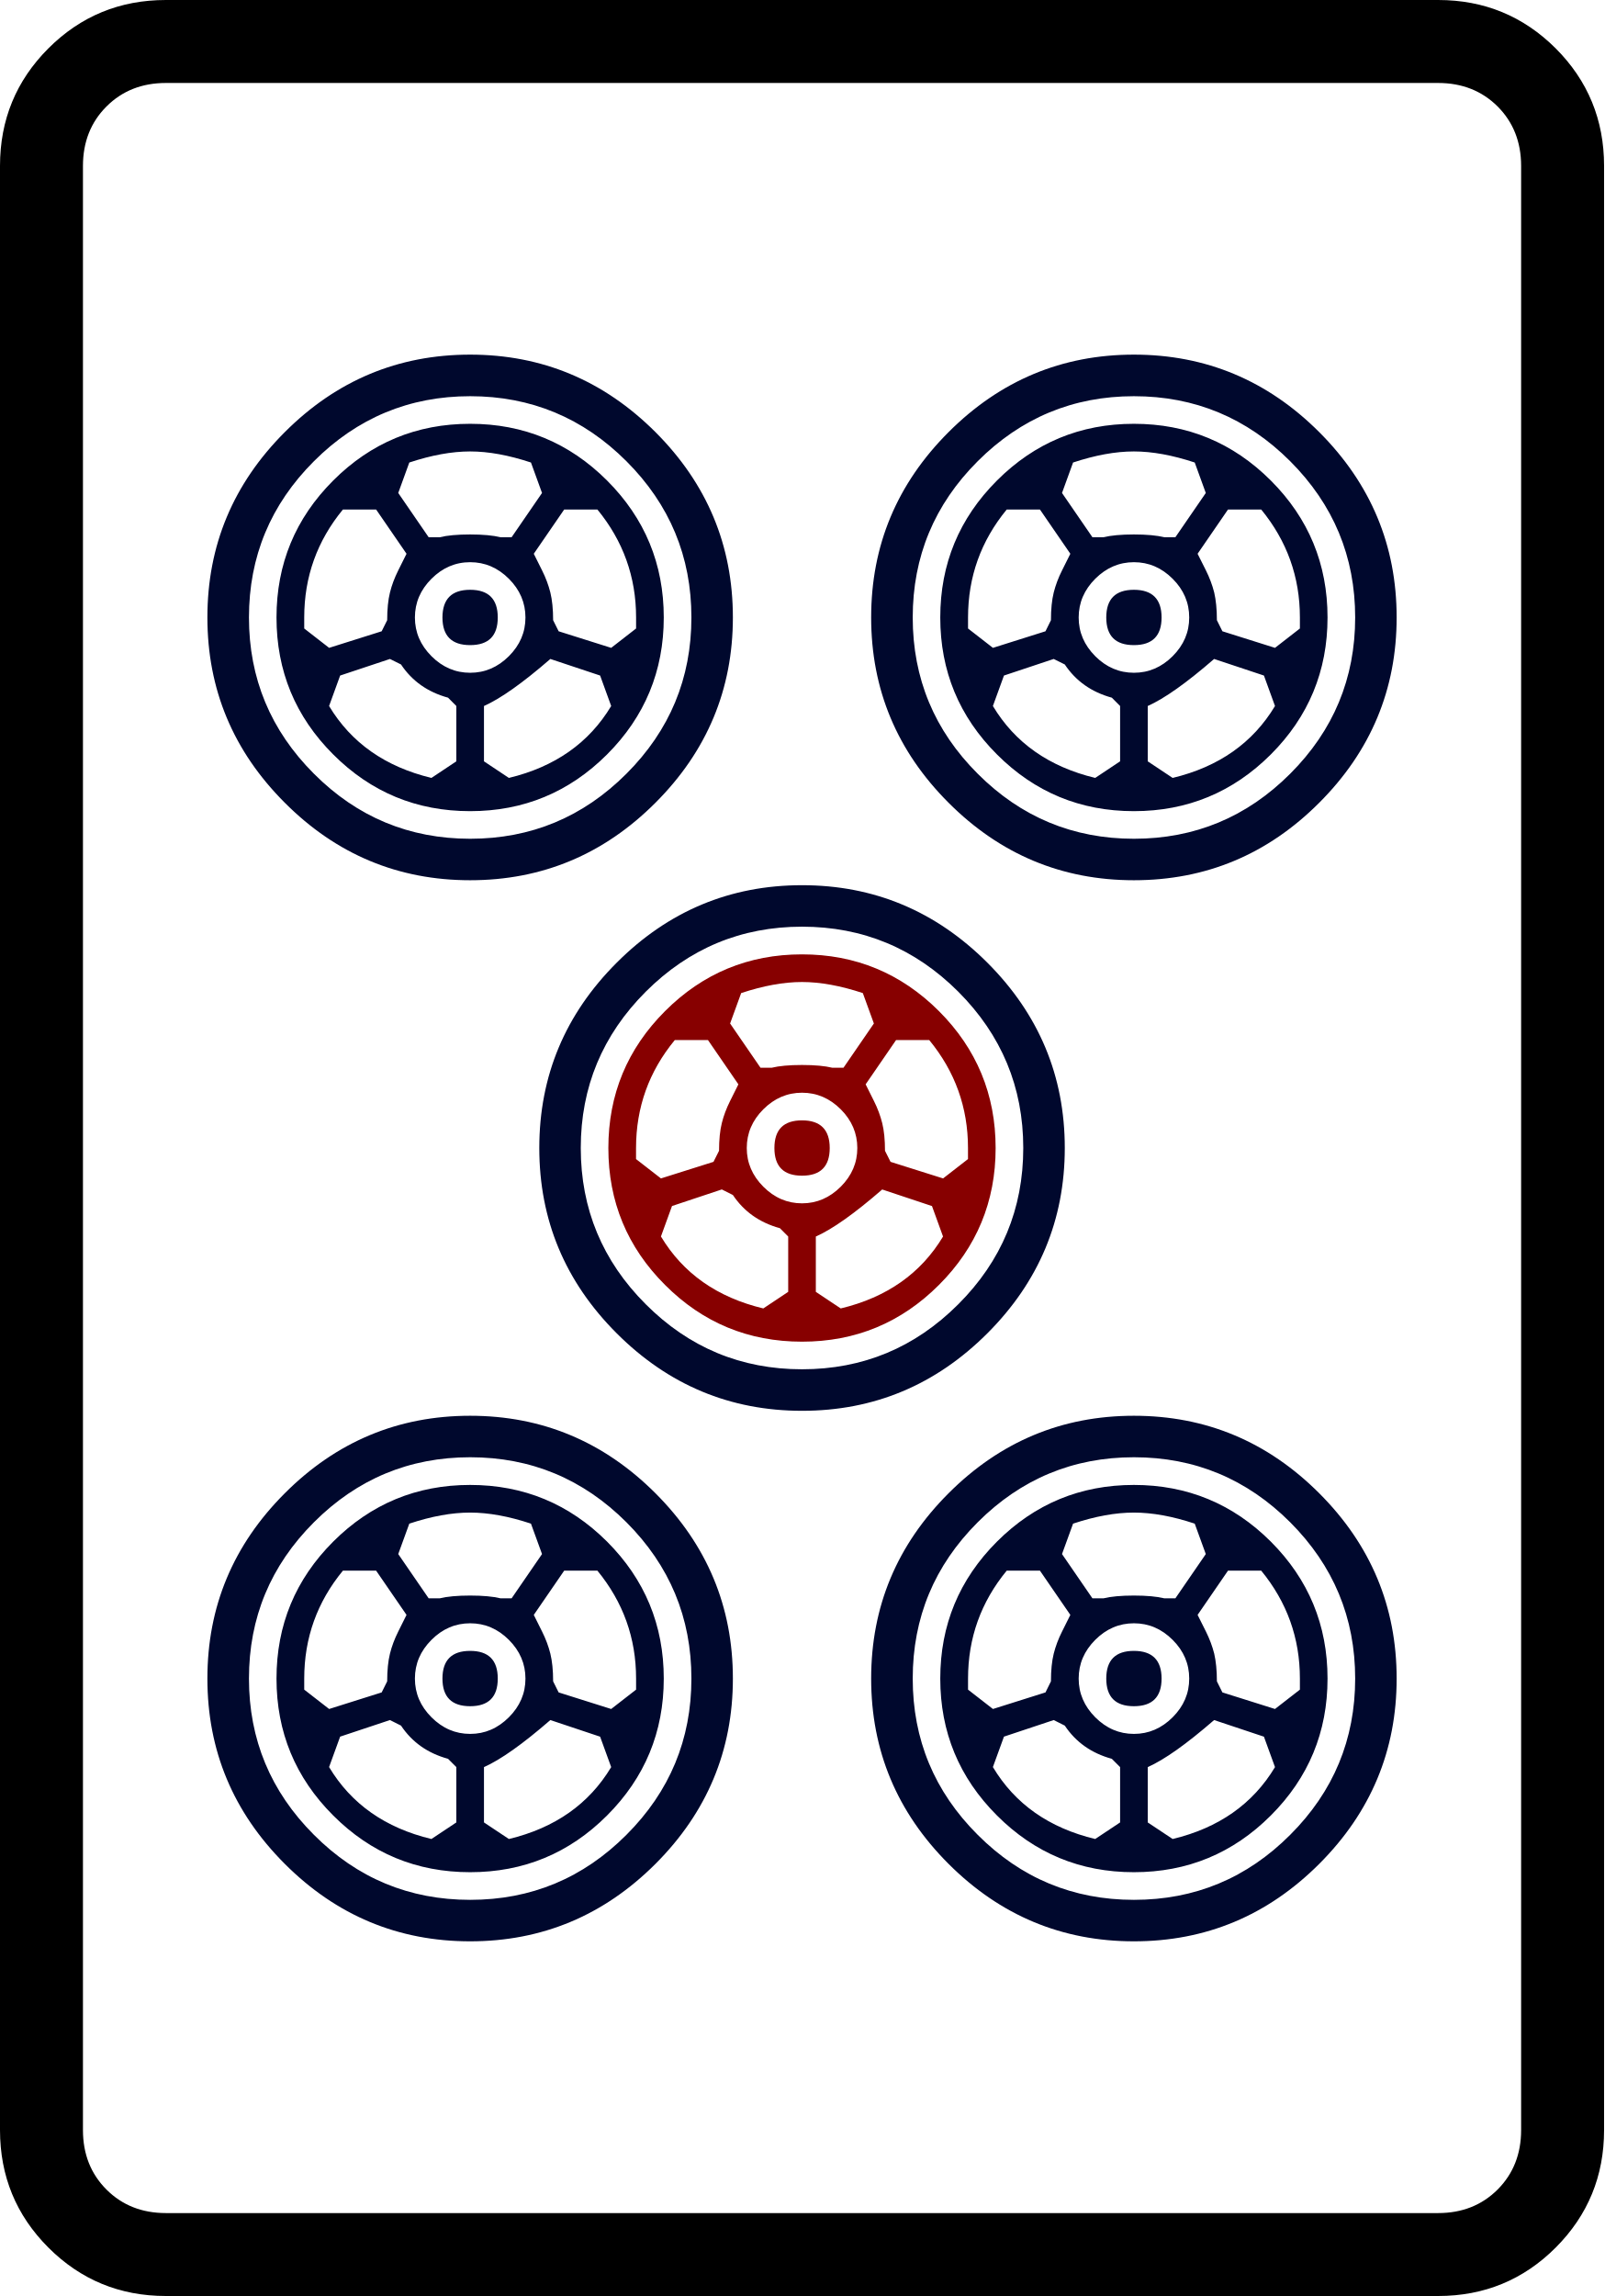
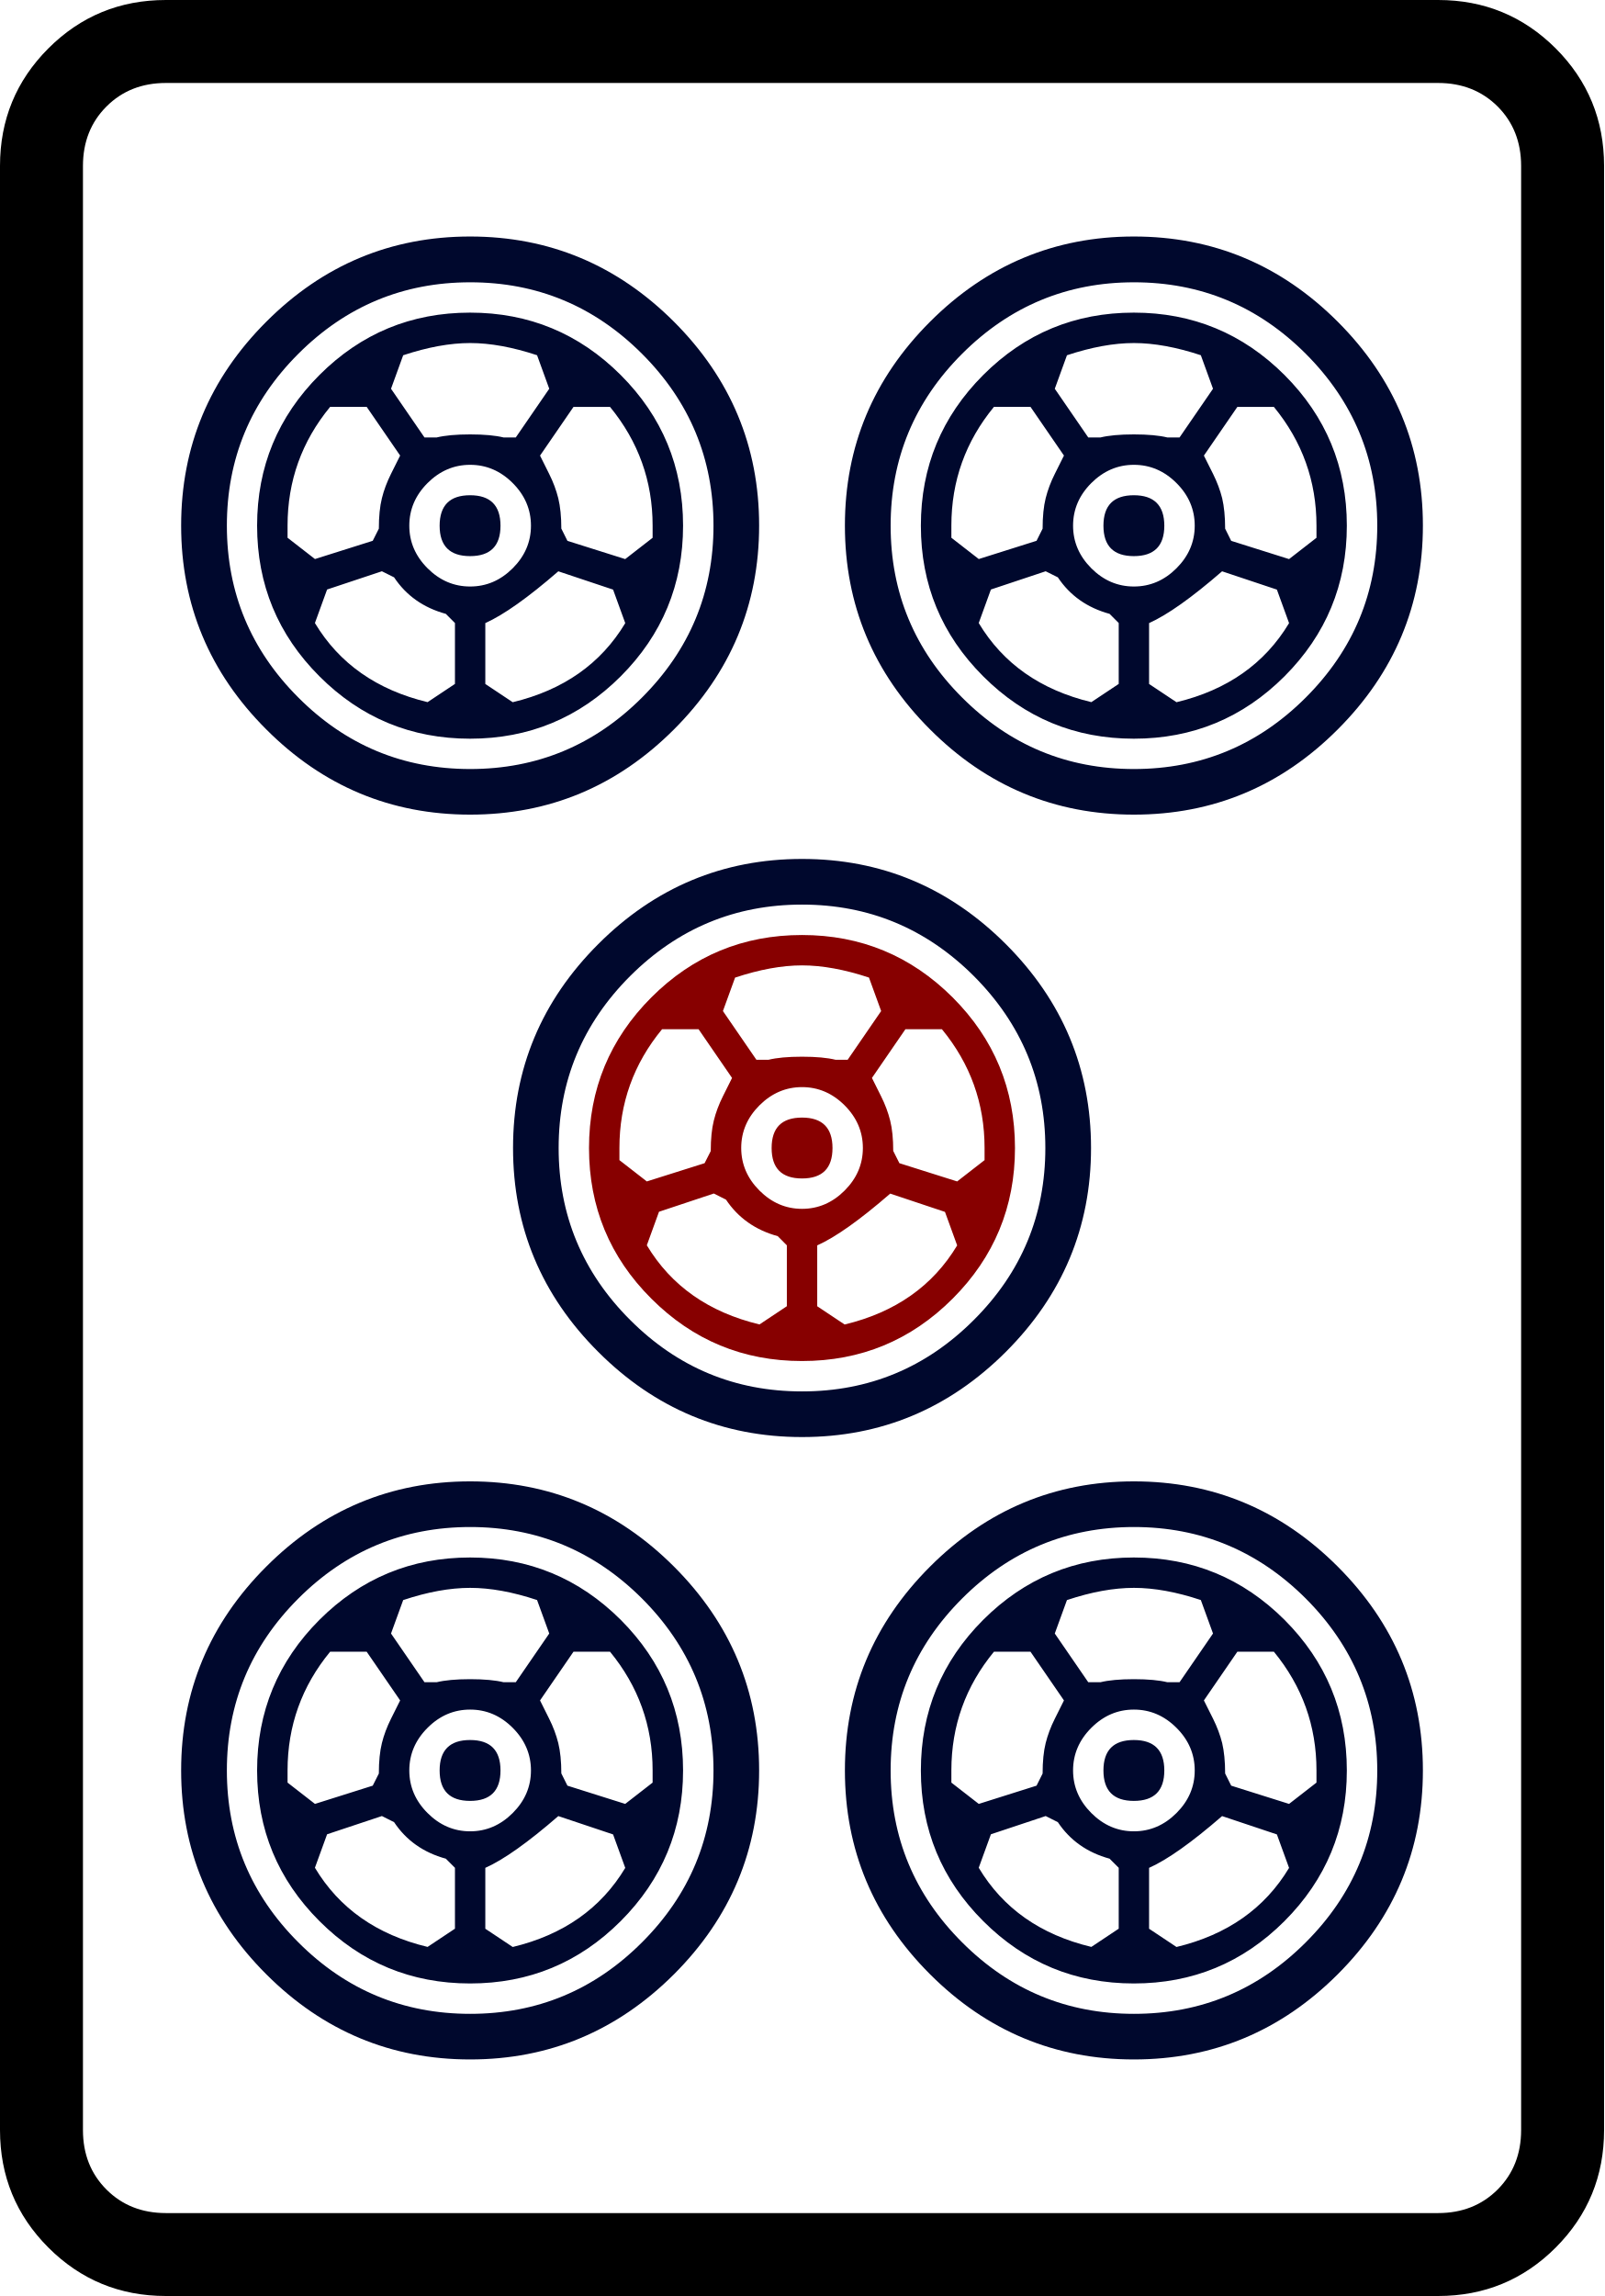
<svg xmlns="http://www.w3.org/2000/svg" version="1.1" id="图层_1" x="0px" y="0px" width="139.764" height="200" viewBox="0 0 139.764 200" enable-background="new 0 0 714 341" xml:space="preserve">
  <defs id="defs619" />
  <g transform="matrix(4.033234,0,0,4.033234,-683.6291,-611.5028)" id="g1683">
-     <path style="fill:#00082d" id="path148" d="m 183.658,160.948 c 1.115,1.115 1.673,2.449 1.673,4.003 0,1.553 -0.558,2.888 -1.673,4.003 -1.116,1.116 -2.45,1.673 -4.003,1.673 -1.554,0 -2.889,-0.557 -4.003,-1.673 -1.116,-1.115 -1.673,-2.45 -1.673,-4.003 0,-1.554 0.557,-2.888 1.673,-4.003 1.114,-1.115 2.449,-1.673 4.003,-1.673 1.553,0 2.887,0.559 4.003,1.673 z m -0.627,7.379 c 0.936,-0.936 1.404,-2.061 1.404,-3.375 0,-1.315 -0.468,-2.439 -1.404,-3.375 -0.936,-0.936 -2.061,-1.404 -3.375,-1.404 -1.314,0 -2.44,0.469 -3.375,1.404 -0.937,0.936 -1.404,2.061 -1.404,3.375 0,1.314 0.468,2.44 1.404,3.375 0.935,0.937 2.061,1.404 3.375,1.404 1.314,0 2.439,-0.468 3.375,-1.404 z m -0.418,-6.333 c 0.816,0.816 1.225,1.803 1.225,2.958 0,1.155 -0.409,2.142 -1.225,2.958 -0.817,0.816 -1.803,1.225 -2.958,1.225 -1.156,0 -2.142,-0.408 -2.958,-1.225 -0.817,-0.816 -1.225,-1.802 -1.225,-2.958 0,-1.155 0.408,-2.141 1.225,-2.958 0.816,-0.816 1.802,-1.225 2.958,-1.225 1.155,0 2.141,0.409 2.958,1.225 z m -4.75,3.017 c 0,-0.239 0.02,-0.438 0.06,-0.598 0.039,-0.158 0.099,-0.318 0.179,-0.478 0.08,-0.159 0.14,-0.278 0.179,-0.359 l -0.657,-0.956 h -0.717 c -0.558,0.678 -0.836,1.455 -0.836,2.331 v 0.239 l 0.538,0.418 1.135,-0.358 z m 0.956,3.406 0.538,-0.358 v -1.195 l -0.179,-0.18 c -0.439,-0.12 -0.777,-0.358 -1.016,-0.717 l -0.239,-0.119 -1.076,0.358 -0.239,0.658 c 0.478,0.796 1.215,1.313 2.211,1.553 z m -0.478,-6.812 -0.239,0.658 0.657,0.956 h 0.239 c 0.159,-0.039 0.378,-0.06 0.657,-0.06 0.278,0 0.498,0.021 0.657,0.06 h 0.239 l 0.657,-0.956 -0.239,-0.658 c -0.478,-0.158 -0.917,-0.239 -1.314,-0.239 -0.398,0 -0.836,0.081 -1.314,0.239 z m 2.151,4.183 c 0.239,-0.239 0.358,-0.517 0.358,-0.836 0,-0.318 -0.12,-0.598 -0.358,-0.836 -0.239,-0.239 -0.518,-0.358 -0.836,-0.358 -0.319,0 -0.598,0.12 -0.836,0.358 -0.239,0.239 -0.358,0.518 -0.358,0.836 0,0.319 0.119,0.597 0.358,0.836 0.239,0.239 0.517,0.358 0.836,0.358 0.318,0 0.596,-0.119 0.836,-0.358 z m -0.837,-1.434 c 0.398,0 0.597,0.2 0.597,0.598 0,0.398 -0.199,0.597 -0.597,0.597 -0.398,0 -0.598,-0.199 -0.598,-0.597 0.001,-0.399 0.2,-0.598 0.598,-0.598 z m 1.733,1.494 c -0.597,0.518 -1.075,0.856 -1.434,1.016 v 1.195 l 0.538,0.358 c 0.995,-0.239 1.732,-0.756 2.21,-1.553 l -0.239,-0.658 z m 0.06,-0.837 0.119,0.239 1.135,0.358 0.538,-0.418 v -0.239 c 0,-0.875 -0.279,-1.652 -0.836,-2.331 h -0.717 l -0.657,0.956 c 0.04,0.081 0.099,0.2 0.179,0.359 0.08,0.159 0.139,0.319 0.179,0.478 0.039,0.16 0.06,0.359 0.06,0.598 z m 16.549,-4.063 c 1.115,1.115 1.673,2.449 1.673,4.003 0,1.553 -0.558,2.888 -1.673,4.003 -1.115,1.116 -2.449,1.673 -4.003,1.673 -1.553,0 -2.888,-0.557 -4.003,-1.673 -1.116,-1.115 -1.673,-2.45 -1.673,-4.003 0,-1.554 0.557,-2.888 1.673,-4.003 1.115,-1.115 2.45,-1.673 4.003,-1.673 1.554,0 2.888,0.559 4.003,1.673 z m -0.627,7.379 c 0.936,-0.936 1.404,-2.061 1.404,-3.375 0,-1.315 -0.469,-2.439 -1.404,-3.375 -0.936,-0.936 -2.061,-1.404 -3.375,-1.404 -1.314,0 -2.44,0.469 -3.375,1.404 -0.937,0.936 -1.404,2.061 -1.404,3.375 0,1.314 0.467,2.44 1.404,3.375 0.936,0.937 2.061,1.404 3.375,1.404 1.314,0 2.439,-0.468 3.375,-1.404 z m -0.418,-6.333 c 0.816,0.816 1.225,1.803 1.225,2.958 0,1.155 -0.409,2.142 -1.225,2.958 -0.817,0.816 -1.803,1.225 -2.958,1.225 -1.156,0 -2.142,-0.408 -2.958,-1.225 -0.817,-0.816 -1.225,-1.802 -1.225,-2.958 0,-1.155 0.408,-2.141 1.225,-2.958 0.816,-0.816 1.802,-1.225 2.958,-1.225 1.155,0 2.141,0.409 2.958,1.225 z m -4.75,3.017 c 0,-0.239 0.02,-0.438 0.06,-0.598 0.04,-0.158 0.099,-0.318 0.18,-0.478 0.079,-0.159 0.139,-0.278 0.179,-0.359 l -0.657,-0.956 h -0.717 c -0.558,0.678 -0.836,1.455 -0.836,2.331 v 0.239 l 0.538,0.418 1.135,-0.358 z m 0.956,3.406 0.538,-0.358 v -1.195 l -0.179,-0.18 c -0.438,-0.12 -0.777,-0.358 -1.016,-0.717 l -0.239,-0.119 -1.075,0.358 -0.239,0.658 c 0.477,0.796 1.214,1.313 2.21,1.553 z m -0.478,-6.812 -0.239,0.658 0.657,0.956 h 0.239 c 0.159,-0.039 0.378,-0.06 0.657,-0.06 0.278,0 0.498,0.021 0.657,0.06 h 0.239 l 0.657,-0.956 -0.239,-0.658 c -0.478,-0.158 -0.917,-0.239 -1.314,-0.239 -0.398,0 -0.836,0.081 -1.314,0.239 z m 2.151,4.183 c 0.239,-0.239 0.358,-0.517 0.358,-0.836 0,-0.318 -0.119,-0.598 -0.358,-0.836 -0.239,-0.239 -0.518,-0.358 -0.836,-0.358 -0.319,0 -0.597,0.12 -0.836,0.358 -0.239,0.239 -0.358,0.518 -0.358,0.836 0,0.319 0.12,0.597 0.358,0.836 0.239,0.239 0.517,0.358 0.836,0.358 0.318,0 0.597,-0.119 0.836,-0.358 z m -0.837,-1.434 c 0.397,0 0.598,0.2 0.598,0.598 0,0.398 -0.2,0.597 -0.598,0.597 -0.398,0 -0.597,-0.199 -0.597,-0.597 0,-0.399 0.199,-0.598 0.597,-0.598 z m 1.733,1.494 c -0.597,0.518 -1.075,0.856 -1.434,1.016 v 1.195 l 0.538,0.358 c 0.995,-0.239 1.733,-0.756 2.211,-1.553 l -0.239,-0.658 z m 0.06,-0.837 0.119,0.239 1.136,0.358 0.538,-0.418 v -0.239 c 0,-0.875 -0.279,-1.652 -0.836,-2.331 h -0.717 l -0.657,0.956 c 0.04,0.081 0.099,0.2 0.18,0.359 0.079,0.159 0.139,0.319 0.179,0.478 0.037,0.16 0.058,0.359 0.058,0.598 z" />
    <path id="path142" d="m 204.151,155.2 v 42.419 c 0,0.995 -0.349,1.842 -1.045,2.539 -0.697,0.697 -1.544,1.046 -2.54,1.046 h -27.483 c -0.996,0 -1.842,-0.349 -2.539,-1.046 -0.697,-0.697 -1.045,-1.544 -1.045,-2.539 V 155.2 c 0,-0.995 0.348,-1.842 1.045,-2.539 0.697,-0.697 1.543,-1.045 2.539,-1.045 h 27.483 c 0.996,0 1.842,0.349 2.54,1.045 0.696,0.697 1.045,1.544 1.045,2.539 z m -3.585,-1.792 h -27.483 c -0.518,0 -0.946,0.17 -1.284,0.508 -0.339,0.339 -0.508,0.768 -0.508,1.285 v 42.419 c 0,0.517 0.169,0.946 0.508,1.285 0.338,0.338 0.766,0.508 1.284,0.508 h 27.483 c 0.518,0 0.946,-0.17 1.285,-0.508 0.338,-0.339 0.508,-0.768 0.508,-1.285 V 155.2 c 0,-0.517 -0.17,-0.946 -0.508,-1.285 -0.339,-0.337 -0.768,-0.507 -1.285,-0.507 z" />
-     <path style="fill:#00082d" id="path144" d="m 190.828,172.407 c 1.115,1.115 1.673,2.449 1.673,4.003 0,1.553 -0.558,2.888 -1.673,4.003 -1.116,1.115 -2.45,1.673 -4.003,1.673 -1.553,0 -2.888,-0.558 -4.003,-1.673 -1.116,-1.115 -1.673,-2.45 -1.673,-4.003 0,-1.554 0.557,-2.888 1.673,-4.003 1.115,-1.115 2.45,-1.673 4.003,-1.673 1.553,0 2.887,0.558 4.003,1.673 z m -0.628,7.378 c 0.936,-0.935 1.404,-2.061 1.404,-3.375 0,-1.315 -0.469,-2.439 -1.404,-3.376 -0.936,-0.935 -2.061,-1.404 -3.375,-1.404 -1.314,0 -2.44,0.469 -3.376,1.404 -0.936,0.937 -1.404,2.061 -1.404,3.376 0,1.314 0.468,2.44 1.404,3.375 0.936,0.937 2.062,1.404 3.376,1.404 1.314,0 2.439,-0.467 3.375,-1.404 z" />
-     <path style="fill:#870000" id="path146" d="m 189.782,173.453 c 0.816,0.816 1.225,1.803 1.225,2.958 0,1.155 -0.409,2.142 -1.225,2.957 -0.817,0.817 -1.803,1.225 -2.958,1.225 -1.156,0 -2.142,-0.408 -2.958,-1.225 -0.817,-0.815 -1.225,-1.802 -1.225,-2.957 0,-1.155 0.408,-2.141 1.225,-2.958 0.816,-0.816 1.802,-1.225 2.958,-1.225 1.155,0 2.141,0.409 2.958,1.225 z m -4.75,3.017 c 0,-0.239 0.02,-0.438 0.06,-0.598 0.039,-0.158 0.099,-0.318 0.179,-0.478 0.079,-0.159 0.139,-0.278 0.179,-0.359 l -0.657,-0.956 h -0.717 c -0.559,0.678 -0.837,1.455 -0.837,2.331 v 0.239 l 0.538,0.418 1.135,-0.358 z m 0.956,3.405 0.538,-0.358 v -1.195 l -0.179,-0.18 c -0.438,-0.12 -0.776,-0.358 -1.016,-0.717 l -0.239,-0.12 -1.076,0.358 -0.239,0.658 c 0.479,0.798 1.215,1.315 2.211,1.554 z m -0.478,-6.811 -0.239,0.657 0.657,0.956 h 0.239 c 0.159,-0.039 0.378,-0.06 0.657,-0.06 0.278,0 0.498,0.021 0.657,0.06 h 0.239 l 0.657,-0.956 -0.239,-0.657 c -0.478,-0.158 -0.917,-0.239 -1.314,-0.239 -0.398,0 -0.836,0.081 -1.314,0.239 z m 2.151,4.182 c 0.239,-0.239 0.358,-0.517 0.358,-0.836 0,-0.318 -0.12,-0.598 -0.358,-0.836 -0.238,-0.238 -0.518,-0.358 -0.836,-0.358 -0.319,0 -0.597,0.12 -0.836,0.358 -0.239,0.239 -0.358,0.518 -0.358,0.836 0,0.319 0.12,0.597 0.358,0.836 0.239,0.239 0.517,0.359 0.836,0.359 0.318,0 0.597,-0.12 0.836,-0.359 z m -0.836,-1.433 c 0.397,0 0.598,0.2 0.598,0.598 0,0.398 -0.2,0.597 -0.598,0.597 -0.398,0 -0.597,-0.199 -0.597,-0.597 0,-0.399 0.198,-0.598 0.597,-0.598 z m 1.732,1.493 c -0.597,0.518 -1.075,0.857 -1.434,1.016 v 1.195 l 0.538,0.358 c 0.995,-0.239 1.732,-0.756 2.21,-1.553 l -0.239,-0.658 z m 0.06,-0.836 0.12,0.239 1.135,0.358 0.538,-0.418 v -0.239 c 0,-0.876 -0.279,-1.652 -0.837,-2.331 h -0.717 l -0.657,0.956 c 0.039,0.081 0.099,0.2 0.179,0.359 0.08,0.159 0.139,0.319 0.179,0.478 0.04,0.16 0.06,0.359 0.06,0.598 z" />
-     <path style="fill:#00082d" id="path1" d="m 183.658,183.866 c 1.115,1.115 1.673,2.449 1.673,4.003 0,1.553 -0.558,2.888 -1.673,4.003 -1.116,1.114 -2.45,1.672 -4.003,1.672 -1.554,0 -2.889,-0.558 -4.003,-1.672 -1.116,-1.115 -1.673,-2.45 -1.673,-4.003 0,-1.554 0.557,-2.888 1.673,-4.003 1.114,-1.115 2.449,-1.673 4.003,-1.673 1.553,0 2.887,0.558 4.003,1.673 z m -0.627,7.378 c 0.936,-0.935 1.404,-2.061 1.404,-3.375 0,-1.315 -0.468,-2.439 -1.404,-3.376 -0.936,-0.935 -2.061,-1.404 -3.375,-1.404 -1.314,0 -2.44,0.469 -3.375,1.404 -0.937,0.937 -1.404,2.061 -1.404,3.376 0,1.314 0.468,2.44 1.404,3.375 0.935,0.937 2.061,1.404 3.375,1.404 1.314,0 2.439,-0.467 3.375,-1.404 z m -0.418,-6.333 c 0.816,0.817 1.225,1.803 1.225,2.958 0,1.155 -0.409,2.141 -1.225,2.957 -0.817,0.817 -1.803,1.225 -2.958,1.225 -1.156,0 -2.142,-0.408 -2.958,-1.225 -0.817,-0.816 -1.225,-1.802 -1.225,-2.957 0,-1.155 0.408,-2.141 1.225,-2.958 0.816,-0.815 1.802,-1.224 2.958,-1.224 1.155,0 2.141,0.409 2.958,1.224 z m -4.75,3.018 c 0,-0.239 0.02,-0.438 0.06,-0.598 0.039,-0.158 0.099,-0.318 0.179,-0.478 0.08,-0.159 0.14,-0.278 0.179,-0.359 l -0.657,-0.956 h -0.717 c -0.558,0.678 -0.836,1.455 -0.836,2.331 v 0.239 l 0.538,0.418 1.135,-0.358 z m 0.956,3.405 0.538,-0.358 v -1.195 l -0.179,-0.179 c -0.439,-0.12 -0.777,-0.358 -1.016,-0.717 l -0.239,-0.12 -1.076,0.358 -0.239,0.657 c 0.478,0.798 1.215,1.315 2.211,1.554 z m -0.478,-6.811 -0.239,0.657 0.657,0.956 h 0.239 c 0.159,-0.039 0.378,-0.06 0.657,-0.06 0.278,0 0.498,0.021 0.657,0.06 h 0.239 l 0.657,-0.956 -0.239,-0.657 c -0.478,-0.159 -0.917,-0.239 -1.314,-0.239 -0.398,0 -0.836,0.08 -1.314,0.239 z m 2.151,4.182 c 0.239,-0.239 0.358,-0.517 0.358,-0.836 0,-0.318 -0.12,-0.598 -0.358,-0.836 -0.239,-0.239 -0.518,-0.358 -0.836,-0.358 -0.319,0 -0.598,0.119 -0.836,0.358 -0.239,0.239 -0.358,0.518 -0.358,0.836 0,0.319 0.119,0.597 0.358,0.836 0.239,0.239 0.517,0.359 0.836,0.359 0.318,0 0.596,-0.12 0.836,-0.359 z m -0.837,-1.434 c 0.398,0 0.597,0.2 0.597,0.598 0,0.398 -0.199,0.597 -0.597,0.597 -0.398,0 -0.598,-0.199 -0.598,-0.597 0,-0.398 0.2,-0.598 0.598,-0.598 z m 1.733,1.494 c -0.597,0.518 -1.075,0.857 -1.434,1.016 v 1.195 l 0.538,0.358 c 0.995,-0.239 1.732,-0.756 2.21,-1.553 l -0.239,-0.657 z m 0.06,-0.836 0.119,0.239 1.135,0.358 0.538,-0.418 v -0.239 c 0,-0.876 -0.279,-1.652 -0.836,-2.331 h -0.717 l -0.657,0.956 c 0.04,0.081 0.099,0.2 0.179,0.359 0.08,0.159 0.139,0.319 0.179,0.478 0.039,0.16 0.06,0.358 0.06,0.598 z m 16.549,-4.063 c 1.115,1.115 1.673,2.449 1.673,4.003 0,1.553 -0.558,2.888 -1.673,4.003 -1.115,1.114 -2.449,1.672 -4.003,1.672 -1.553,0 -2.888,-0.558 -4.003,-1.672 -1.116,-1.115 -1.673,-2.45 -1.673,-4.003 0,-1.554 0.557,-2.888 1.673,-4.003 1.115,-1.115 2.45,-1.673 4.003,-1.673 1.554,0 2.888,0.558 4.003,1.673 z m -0.627,7.378 c 0.936,-0.935 1.404,-2.061 1.404,-3.375 0,-1.315 -0.469,-2.439 -1.404,-3.376 -0.936,-0.935 -2.061,-1.404 -3.375,-1.404 -1.314,0 -2.44,0.469 -3.375,1.404 -0.937,0.937 -1.404,2.061 -1.404,3.376 0,1.314 0.467,2.44 1.404,3.375 0.936,0.937 2.061,1.404 3.375,1.404 1.314,0 2.439,-0.467 3.375,-1.404 z m -0.418,-6.333 c 0.816,0.817 1.225,1.803 1.225,2.958 0,1.155 -0.409,2.141 -1.225,2.957 -0.817,0.817 -1.803,1.225 -2.958,1.225 -1.156,0 -2.142,-0.408 -2.958,-1.225 -0.817,-0.816 -1.225,-1.802 -1.225,-2.957 0,-1.155 0.408,-2.141 1.225,-2.958 0.816,-0.815 1.802,-1.224 2.958,-1.224 1.155,0 2.141,0.409 2.958,1.224 z m -4.75,3.018 c 0,-0.239 0.02,-0.438 0.06,-0.598 0.04,-0.158 0.099,-0.318 0.18,-0.478 0.079,-0.159 0.139,-0.278 0.179,-0.359 l -0.657,-0.956 h -0.717 c -0.558,0.678 -0.836,1.455 -0.836,2.331 v 0.239 l 0.538,0.418 1.135,-0.358 z m 0.956,3.405 0.538,-0.358 v -1.195 l -0.179,-0.179 c -0.438,-0.12 -0.777,-0.358 -1.016,-0.717 l -0.239,-0.12 -1.075,0.358 -0.239,0.657 c 0.477,0.798 1.214,1.315 2.21,1.554 z m -0.478,-6.811 -0.239,0.657 0.657,0.956 h 0.239 c 0.159,-0.039 0.378,-0.06 0.657,-0.06 0.278,0 0.498,0.021 0.657,0.06 h 0.239 l 0.657,-0.956 -0.239,-0.657 c -0.478,-0.159 -0.917,-0.239 -1.314,-0.239 -0.398,0 -0.836,0.08 -1.314,0.239 z m 2.151,4.182 c 0.239,-0.239 0.358,-0.517 0.358,-0.836 0,-0.318 -0.119,-0.598 -0.358,-0.836 -0.239,-0.239 -0.518,-0.358 -0.836,-0.358 -0.319,0 -0.597,0.119 -0.836,0.358 -0.239,0.239 -0.358,0.518 -0.358,0.836 0,0.319 0.12,0.597 0.358,0.836 0.239,0.239 0.517,0.359 0.836,0.359 0.318,0 0.597,-0.12 0.836,-0.359 z m -0.837,-1.434 c 0.397,0 0.598,0.2 0.598,0.598 0,0.398 -0.2,0.597 -0.598,0.597 -0.398,0 -0.597,-0.199 -0.597,-0.597 0,-0.398 0.199,-0.598 0.597,-0.598 z m 1.733,1.494 c -0.597,0.518 -1.075,0.857 -1.434,1.016 v 1.195 l 0.538,0.358 c 0.995,-0.239 1.733,-0.756 2.211,-1.553 l -0.239,-0.657 z m 0.06,-0.836 0.119,0.239 1.136,0.358 0.538,-0.418 v -0.239 c 0,-0.876 -0.279,-1.652 -0.836,-2.331 h -0.717 l -0.657,0.956 c 0.04,0.081 0.099,0.2 0.18,0.359 0.079,0.159 0.139,0.319 0.179,0.478 0.037,0.16 0.058,0.358 0.058,0.598 z" />
+     <path style="fill:#00082d;stroke-width:1.1" id="path144" d="m 191.228,172.007 c 1.226,1.226 1.84,2.694 1.84,4.403 0,1.708 -0.614,3.177 -1.84,4.403 -1.228,1.226 -2.695,1.84 -4.403,1.84 -1.708,0 -3.177,-0.614 -4.403,-1.84 -1.228,-1.226 -1.84,-2.695 -1.84,-4.403 0,-1.709 0.613,-3.177 1.84,-4.403 1.226,-1.226 2.695,-1.84 4.403,-1.84 1.708,0 3.176,0.614 4.403,1.84 z m -0.691,8.116 c 1.03,-1.028 1.544,-2.267 1.544,-3.712 0,-1.446 -0.516,-2.683 -1.544,-3.714 -1.03,-1.028 -2.267,-1.544 -3.712,-1.544 -1.445,0 -2.684,0.516 -3.714,1.544 -1.03,1.031 -1.544,2.267 -1.544,3.714 0,1.445 0.515,2.684 1.544,3.712 1.03,1.031 2.268,1.544 3.714,1.544 1.445,0 2.683,-0.514 3.712,-1.544 z" />
+     <path style="fill:#870000;stroke-width:1.1" id="path146" d="m 190.078,173.157 c 0.898,0.898 1.347,1.983 1.347,3.254 0,1.27 -0.45,2.356 -1.347,3.253 -0.899,0.899 -1.983,1.347 -3.254,1.347 -1.272,0 -2.356,-0.449 -3.254,-1.347 -0.899,-0.896 -1.347,-1.982 -1.347,-3.253 0,-1.27 0.449,-2.355 1.347,-3.254 0.898,-0.898 1.982,-1.347 3.254,-1.347 1.27,0 2.355,0.45 3.254,1.347 z m -5.225,3.319 c 0,-0.263 0.022,-0.482 0.066,-0.658 0.043,-0.174 0.109,-0.35 0.197,-0.526 0.087,-0.175 0.153,-0.306 0.197,-0.395 l -0.723,-1.052 h -0.789 c -0.615,0.746 -0.921,1.601 -0.921,2.564 v 0.263 l 0.592,0.46 1.248,-0.394 z m 1.052,3.745 0.592,-0.394 v -1.315 l -0.197,-0.198 c -0.482,-0.132 -0.854,-0.394 -1.118,-0.789 l -0.263,-0.132 -1.184,0.394 -0.263,0.724 c 0.527,0.878 1.337,1.446 2.432,1.709 z m -0.526,-7.492 -0.263,0.723 0.723,1.052 h 0.263 c 0.175,-0.043 0.416,-0.066 0.723,-0.066 0.306,0 0.548,0.023 0.723,0.066 h 0.263 l 0.723,-1.052 -0.263,-0.723 c -0.526,-0.174 -1.009,-0.263 -1.445,-0.263 -0.438,0 -0.92,0.089 -1.445,0.263 z m 2.366,4.6 c 0.263,-0.263 0.394,-0.569 0.394,-0.92 0,-0.35 -0.132,-0.658 -0.394,-0.92 -0.262,-0.262 -0.57,-0.394 -0.92,-0.394 -0.351,0 -0.657,0.132 -0.92,0.394 -0.263,0.263 -0.394,0.57 -0.394,0.92 0,0.351 0.132,0.657 0.394,0.92 0.263,0.263 0.569,0.395 0.92,0.395 0.35,0 0.657,-0.132 0.92,-0.395 z m -0.92,-1.576 c 0.437,0 0.658,0.22 0.658,0.658 0,0.438 -0.22,0.657 -0.658,0.657 -0.438,0 -0.657,-0.219 -0.657,-0.657 0,-0.439 0.218,-0.658 0.657,-0.658 z m 1.905,1.642 c -0.657,0.57 -1.183,0.943 -1.577,1.118 v 1.315 l 0.592,0.394 c 1.095,-0.263 1.905,-0.832 2.431,-1.708 l -0.263,-0.724 z m 0.066,-0.92 0.132,0.263 1.248,0.394 0.592,-0.46 v -0.263 c 0,-0.964 -0.307,-1.817 -0.921,-2.564 h -0.789 l -0.723,1.052 c 0.043,0.089 0.109,0.22 0.197,0.395 0.088,0.175 0.153,0.351 0.197,0.526 0.044,0.176 0.066,0.395 0.066,0.658 z" />
+     <path style="fill:#00082d;stroke-width:1.1" id="path148" d="m 198.397,158.564 c 1.226,1.226 1.84,2.694 1.84,4.403 0,1.708 -0.614,3.177 -1.84,4.403 -1.226,1.228 -2.694,1.84 -4.403,1.84 -1.708,0 -3.177,-0.613 -4.403,-1.84 -1.228,-1.226 -1.84,-2.695 -1.84,-4.403 0,-1.709 0.613,-3.177 1.84,-4.403 1.226,-1.226 2.695,-1.84 4.403,-1.84 1.709,0 3.177,0.615 4.403,1.84 z m -0.69,8.117 c 1.03,-1.03 1.544,-2.267 1.544,-3.712 0,-1.446 -0.516,-2.683 -1.544,-3.712 -1.03,-1.03 -2.267,-1.544 -3.712,-1.544 -1.445,0 -2.684,0.516 -3.712,1.544 -1.031,1.03 -1.544,2.267 -1.544,3.712 0,1.445 0.514,2.684 1.544,3.712 1.03,1.031 2.267,1.544 3.712,1.544 1.445,0 2.683,-0.515 3.712,-1.544 z m -0.46,-6.966 c 0.898,0.898 1.347,1.983 1.347,3.254 0,1.27 -0.45,2.356 -1.347,3.254 -0.899,0.898 -1.983,1.347 -3.254,1.347 -1.272,0 -2.356,-0.449 -3.254,-1.347 -0.899,-0.898 -1.347,-1.982 -1.347,-3.254 0,-1.27 0.449,-2.355 1.347,-3.254 0.898,-0.898 1.982,-1.347 3.254,-1.347 1.27,0 2.355,0.45 3.254,1.347 z m -5.225,3.319 c 0,-0.263 0.022,-0.482 0.066,-0.658 0.044,-0.174 0.109,-0.35 0.198,-0.526 0.087,-0.175 0.153,-0.306 0.197,-0.395 l -0.723,-1.052 h -0.789 c -0.614,0.746 -0.92,1.601 -0.92,2.564 v 0.263 l 0.592,0.46 1.248,-0.394 z m 1.052,3.747 0.592,-0.394 v -1.315 l -0.197,-0.198 c -0.482,-0.132 -0.855,-0.394 -1.118,-0.789 l -0.263,-0.131 -1.183,0.394 -0.263,0.724 c 0.525,0.876 1.335,1.444 2.431,1.708 z m -0.526,-7.493 -0.263,0.724 0.723,1.052 h 0.263 c 0.175,-0.043 0.416,-0.066 0.723,-0.066 0.306,0 0.548,0.023 0.723,0.066 h 0.263 l 0.723,-1.052 -0.263,-0.724 c -0.526,-0.174 -1.009,-0.263 -1.445,-0.263 -0.438,0 -0.92,0.089 -1.445,0.263 z m 2.366,4.601 c 0.263,-0.263 0.394,-0.569 0.394,-0.92 0,-0.35 -0.131,-0.658 -0.394,-0.92 -0.263,-0.263 -0.57,-0.394 -0.92,-0.394 -0.351,0 -0.657,0.132 -0.92,0.394 -0.263,0.263 -0.394,0.57 -0.394,0.92 0,0.351 0.132,0.657 0.394,0.92 0.263,0.263 0.569,0.394 0.92,0.394 0.35,0 0.657,-0.131 0.92,-0.394 z m -0.921,-1.577 c 0.437,0 0.658,0.22 0.658,0.658 0,0.438 -0.22,0.657 -0.658,0.657 -0.438,0 -0.657,-0.219 -0.657,-0.657 0,-0.439 0.219,-0.658 0.657,-0.658 z m 1.906,1.643 c -0.657,0.57 -1.183,0.942 -1.577,1.118 v 1.315 l 0.592,0.394 c 1.095,-0.263 1.906,-0.832 2.432,-1.708 l -0.263,-0.724 z m 0.066,-0.921 0.131,0.263 1.25,0.394 0.592,-0.46 v -0.263 c 0,-0.963 -0.307,-1.817 -0.92,-2.564 h -0.789 l -0.723,1.052 c 0.044,0.089 0.109,0.22 0.198,0.395 0.087,0.175 0.153,0.351 0.197,0.526 0.041,0.176 0.064,0.395 0.064,0.658 z" />
+     <path style="fill:#00082d;stroke-width:1.1" id="path1" d="m 184.058,158.564 c 1.226,1.226 1.84,2.694 1.84,4.403 0,1.708 -0.614,3.177 -1.84,4.403 -1.228,1.228 -2.695,1.84 -4.403,1.84 -1.709,0 -3.178,-0.613 -4.403,-1.84 -1.228,-1.226 -1.84,-2.695 -1.84,-4.403 0,-1.709 0.613,-3.177 1.84,-4.403 1.225,-1.226 2.694,-1.84 4.403,-1.84 1.708,0 3.176,0.615 4.403,1.84 z m -0.69,8.117 c 1.03,-1.03 1.544,-2.267 1.544,-3.712 0,-1.446 -0.515,-2.683 -1.544,-3.712 -1.03,-1.03 -2.267,-1.544 -3.712,-1.544 -1.445,0 -2.684,0.516 -3.712,1.544 -1.031,1.03 -1.544,2.267 -1.544,3.712 0,1.445 0.515,2.684 1.544,3.712 1.028,1.031 2.267,1.544 3.712,1.544 1.445,0 2.683,-0.515 3.712,-1.544 z m -0.46,-6.966 c 0.898,0.898 1.347,1.983 1.347,3.254 0,1.27 -0.45,2.356 -1.347,3.254 -0.899,0.898 -1.983,1.347 -3.254,1.347 -1.272,0 -2.356,-0.449 -3.254,-1.347 -0.899,-0.898 -1.347,-1.982 -1.347,-3.254 0,-1.27 0.449,-2.355 1.347,-3.254 0.898,-0.898 1.982,-1.347 3.254,-1.347 1.27,0 2.355,0.45 3.254,1.347 z m -5.225,3.319 c 0,-0.263 0.022,-0.482 0.066,-0.658 0.043,-0.174 0.109,-0.35 0.197,-0.526 0.088,-0.175 0.154,-0.306 0.197,-0.395 l -0.723,-1.052 h -0.789 c -0.614,0.746 -0.92,1.601 -0.92,2.564 v 0.263 l 0.592,0.46 1.248,-0.394 z m 1.052,3.747 0.592,-0.394 v -1.315 l -0.197,-0.198 c -0.483,-0.132 -0.855,-0.394 -1.118,-0.789 l -0.263,-0.131 -1.184,0.394 -0.263,0.724 c 0.526,0.876 1.337,1.444 2.432,1.708 z m -0.526,-7.493 -0.263,0.724 0.723,1.052 h 0.263 c 0.175,-0.043 0.416,-0.066 0.723,-0.066 0.306,0 0.548,0.023 0.723,0.066 h 0.263 l 0.723,-1.052 -0.263,-0.724 c -0.526,-0.174 -1.009,-0.263 -1.445,-0.263 -0.438,0 -0.92,0.089 -1.445,0.263 z m 2.366,4.601 c 0.263,-0.263 0.394,-0.569 0.394,-0.92 0,-0.35 -0.132,-0.658 -0.394,-0.92 -0.263,-0.263 -0.57,-0.394 -0.92,-0.394 -0.351,0 -0.658,0.132 -0.92,0.394 -0.263,0.263 -0.394,0.57 -0.394,0.92 0,0.351 0.131,0.657 0.394,0.92 0.263,0.263 0.569,0.394 0.92,0.394 0.35,0 0.656,-0.131 0.92,-0.394 z m -0.921,-1.577 c 0.438,0 0.657,0.22 0.657,0.658 0,0.438 -0.219,0.657 -0.657,0.657 -0.438,0 -0.658,-0.219 -0.658,-0.657 0.001,-0.439 0.22,-0.658 0.658,-0.658 z m 1.906,1.643 c -0.657,0.57 -1.183,0.942 -1.577,1.118 v 1.315 l 0.592,0.394 c 1.095,-0.263 1.905,-0.832 2.431,-1.708 l -0.263,-0.724 z m 0.066,-0.921 0.131,0.263 1.248,0.394 0.592,-0.46 v -0.263 c 0,-0.963 -0.307,-1.817 -0.92,-2.564 h -0.789 l -0.723,1.052 c 0.044,0.089 0.109,0.22 0.197,0.395 0.088,0.175 0.153,0.351 0.197,0.526 0.043,0.176 0.066,0.395 0.066,0.658 z" />
+     <path style="fill:#00082d;stroke-width:1.1" id="path2" d="m 184.058,185.45 c 1.226,1.226 1.84,2.694 1.84,4.403 0,1.708 -0.614,3.177 -1.84,4.403 -1.228,1.225 -2.695,1.839 -4.403,1.839 -1.709,0 -3.178,-0.614 -4.403,-1.839 -1.228,-1.226 -1.84,-2.695 -1.84,-4.403 0,-1.709 0.613,-3.177 1.84,-4.403 1.225,-1.226 2.694,-1.84 4.403,-1.84 1.708,0 3.176,0.614 4.403,1.84 z m -0.69,8.116 c 1.03,-1.028 1.544,-2.267 1.544,-3.712 0,-1.446 -0.515,-2.683 -1.544,-3.714 -1.03,-1.028 -2.267,-1.544 -3.712,-1.544 -1.445,0 -2.684,0.516 -3.712,1.544 -1.031,1.031 -1.544,2.267 -1.544,3.714 0,1.445 0.515,2.684 1.544,3.712 1.028,1.031 2.267,1.544 3.712,1.544 1.445,0 2.683,-0.514 3.712,-1.544 z m -0.46,-6.966 c 0.898,0.899 1.347,1.983 1.347,3.254 0,1.27 -0.45,2.355 -1.347,3.253 -0.899,0.899 -1.983,1.347 -3.254,1.347 -1.272,0 -2.356,-0.449 -3.254,-1.347 -0.899,-0.898 -1.347,-1.982 -1.347,-3.253 0,-1.27 0.449,-2.355 1.347,-3.254 0.898,-0.896 1.982,-1.346 3.254,-1.346 1.27,0 2.355,0.45 3.254,1.346 z m -5.225,3.32 c 0,-0.263 0.022,-0.482 0.066,-0.658 0.043,-0.174 0.109,-0.35 0.197,-0.526 0.088,-0.175 0.154,-0.306 0.197,-0.395 l -0.723,-1.052 h -0.789 c -0.614,0.746 -0.92,1.601 -0.92,2.564 v 0.263 l 0.592,0.46 1.248,-0.394 z m 1.052,3.745 0.592,-0.394 v -1.315 l -0.197,-0.197 c -0.483,-0.132 -0.855,-0.394 -1.118,-0.789 l -0.263,-0.132 -1.184,0.394 -0.263,0.723 c 0.526,0.878 1.337,1.446 2.432,1.709 z m -0.526,-7.492 -0.263,0.723 0.723,1.052 h 0.263 c 0.175,-0.043 0.416,-0.066 0.723,-0.066 0.306,0 0.548,0.023 0.723,0.066 h 0.263 l 0.723,-1.052 -0.263,-0.723 c -0.526,-0.175 -1.009,-0.263 -1.445,-0.263 -0.438,0 -0.92,0.088 -1.445,0.263 z m 2.366,4.6 c 0.263,-0.263 0.394,-0.569 0.394,-0.92 0,-0.35 -0.132,-0.658 -0.394,-0.92 -0.263,-0.263 -0.57,-0.394 -0.92,-0.394 -0.351,0 -0.658,0.131 -0.92,0.394 -0.263,0.263 -0.394,0.57 -0.394,0.92 0,0.351 0.131,0.657 0.394,0.92 0.263,0.263 0.569,0.395 0.92,0.395 0.35,0 0.656,-0.132 0.92,-0.395 z m -0.921,-1.577 c 0.438,0 0.657,0.22 0.657,0.658 0,0.438 -0.219,0.657 -0.657,0.657 -0.438,0 -0.658,-0.219 -0.658,-0.657 0,-0.438 0.22,-0.658 0.658,-0.658 z m 1.906,1.643 c -0.657,0.57 -1.183,0.943 -1.577,1.118 v 1.315 l 0.592,0.394 c 1.095,-0.263 1.905,-0.832 2.431,-1.708 l -0.263,-0.723 z m 0.066,-0.92 0.131,0.263 1.248,0.394 0.592,-0.46 v -0.263 c 0,-0.964 -0.307,-1.817 -0.92,-2.564 h -0.789 l -0.723,1.052 c 0.044,0.089 0.109,0.22 0.197,0.395 0.088,0.175 0.153,0.351 0.197,0.526 0.043,0.176 0.066,0.394 0.066,0.658 z" />
+     <path style="fill:#00082d;stroke-width:1.1" id="path3" d="m 198.397,185.45 c 1.226,1.226 1.84,2.694 1.84,4.403 0,1.708 -0.614,3.177 -1.84,4.403 -1.226,1.225 -2.694,1.839 -4.403,1.839 -1.708,0 -3.177,-0.614 -4.403,-1.839 -1.228,-1.226 -1.84,-2.695 -1.84,-4.403 0,-1.709 0.613,-3.177 1.84,-4.403 1.226,-1.226 2.695,-1.84 4.403,-1.84 1.709,0 3.177,0.614 4.403,1.84 z m -0.69,8.116 c 1.03,-1.028 1.544,-2.267 1.544,-3.712 0,-1.446 -0.516,-2.683 -1.544,-3.714 -1.03,-1.028 -2.267,-1.544 -3.712,-1.544 -1.445,0 -2.684,0.516 -3.712,1.544 -1.031,1.031 -1.544,2.267 -1.544,3.714 0,1.445 0.514,2.684 1.544,3.712 1.03,1.031 2.267,1.544 3.712,1.544 1.445,0 2.683,-0.514 3.712,-1.544 z m -0.46,-6.966 c 0.898,0.899 1.347,1.983 1.347,3.254 0,1.27 -0.45,2.355 -1.347,3.253 -0.899,0.899 -1.983,1.347 -3.254,1.347 -1.272,0 -2.356,-0.449 -3.254,-1.347 -0.899,-0.898 -1.347,-1.982 -1.347,-3.253 0,-1.27 0.449,-2.355 1.347,-3.254 0.898,-0.896 1.982,-1.346 3.254,-1.346 1.27,0 2.355,0.45 3.254,1.346 z m -5.225,3.32 c 0,-0.263 0.022,-0.482 0.066,-0.658 0.044,-0.174 0.109,-0.35 0.198,-0.526 0.087,-0.175 0.153,-0.306 0.197,-0.395 l -0.723,-1.052 h -0.789 c -0.614,0.746 -0.92,1.601 -0.92,2.564 v 0.263 l 0.592,0.46 1.248,-0.394 z m 1.052,3.745 0.592,-0.394 v -1.315 l -0.197,-0.197 c -0.482,-0.132 -0.855,-0.394 -1.118,-0.789 l -0.263,-0.132 -1.183,0.394 -0.263,0.723 c 0.525,0.878 1.335,1.446 2.431,1.709 z m -0.526,-7.492 -0.263,0.723 0.723,1.052 h 0.263 c 0.175,-0.043 0.416,-0.066 0.723,-0.066 0.306,0 0.548,0.023 0.723,0.066 h 0.263 l 0.723,-1.052 -0.263,-0.723 c -0.526,-0.175 -1.009,-0.263 -1.445,-0.263 -0.438,0 -0.92,0.088 -1.445,0.263 z m 2.366,4.6 c 0.263,-0.263 0.394,-0.569 0.394,-0.92 0,-0.35 -0.131,-0.658 -0.394,-0.92 -0.263,-0.263 -0.57,-0.394 -0.92,-0.394 -0.351,0 -0.657,0.131 -0.92,0.394 -0.263,0.263 -0.394,0.57 -0.394,0.92 0,0.351 0.132,0.657 0.394,0.92 0.263,0.263 0.569,0.395 0.92,0.395 0.35,0 0.657,-0.132 0.92,-0.395 z m -0.921,-1.577 c 0.437,0 0.658,0.22 0.658,0.658 0,0.438 -0.22,0.657 -0.658,0.657 -0.438,0 -0.657,-0.219 -0.657,-0.657 0,-0.438 0.219,-0.658 0.657,-0.658 z m 1.906,1.643 c -0.657,0.57 -1.183,0.943 -1.577,1.118 v 1.315 l 0.592,0.394 c 1.095,-0.263 1.906,-0.832 2.432,-1.708 l -0.263,-0.723 z m 0.066,-0.92 0.131,0.263 1.25,0.394 0.592,-0.46 v -0.263 c 0,-0.964 -0.307,-1.817 -0.92,-2.564 h -0.789 l -0.723,1.052 c 0.044,0.089 0.109,0.22 0.198,0.395 0.087,0.175 0.153,0.351 0.197,0.526 0.041,0.176 0.064,0.394 0.064,0.658 z" />
  </g>
</svg>
